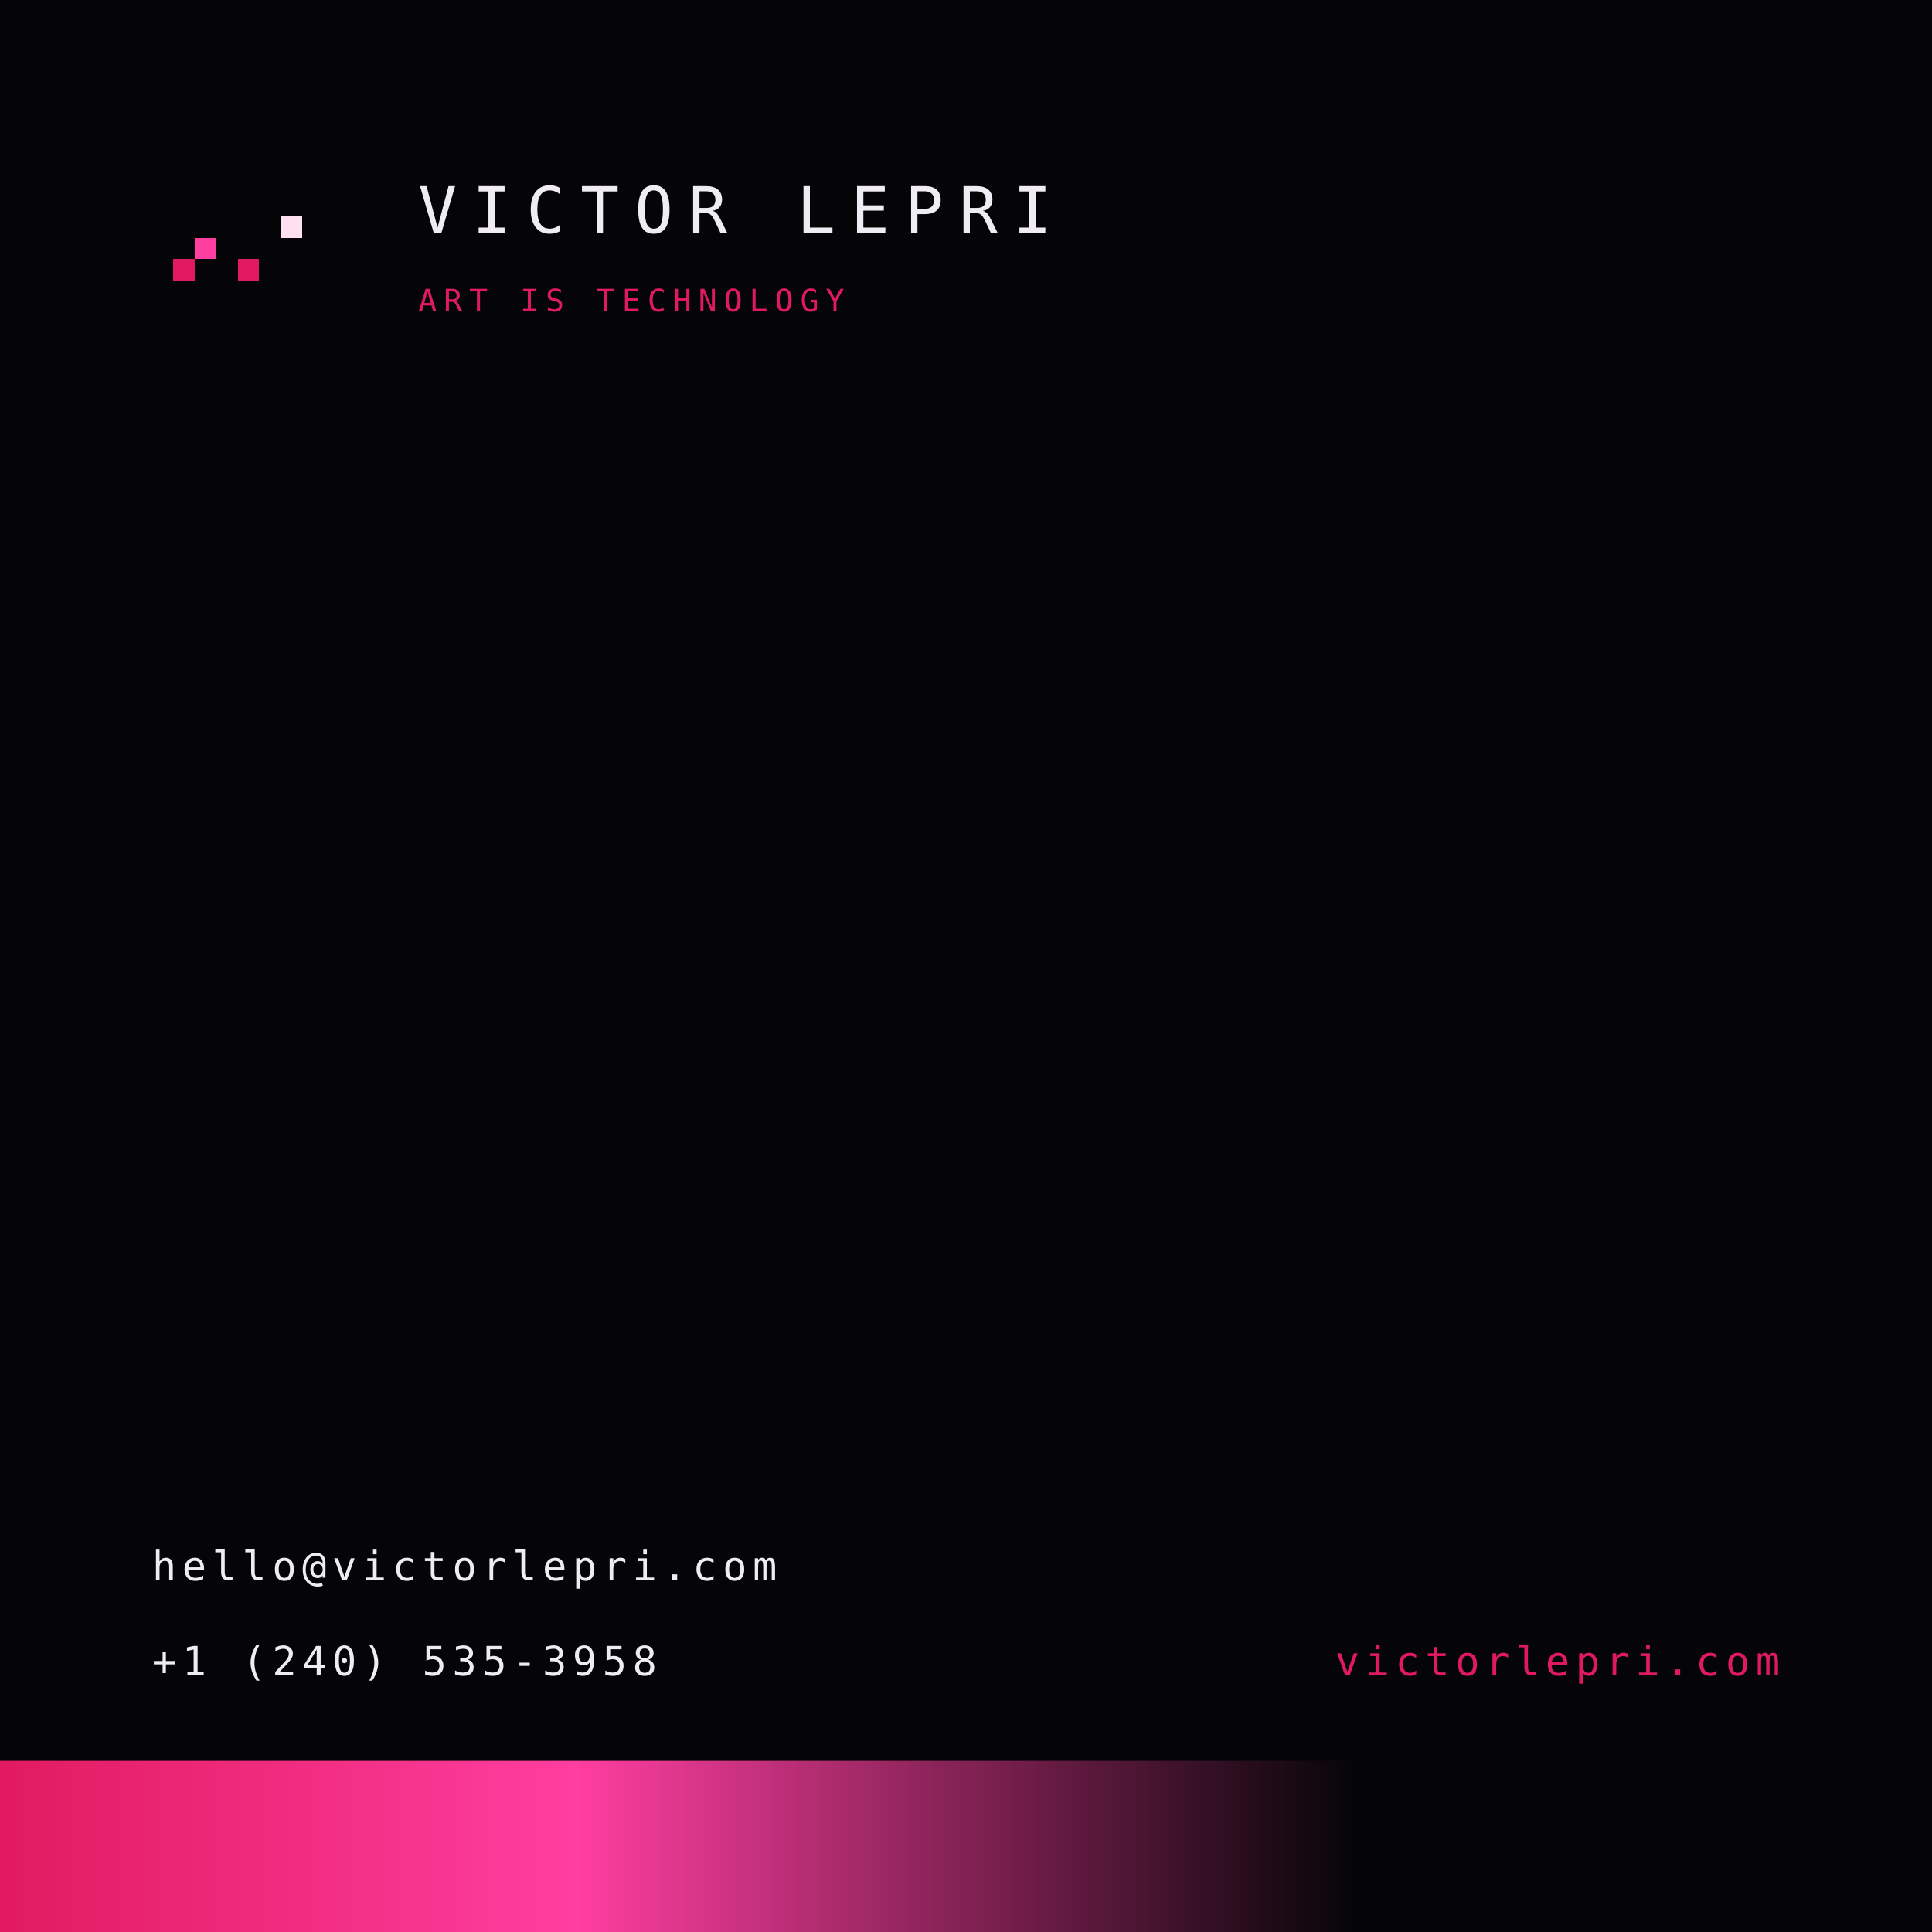
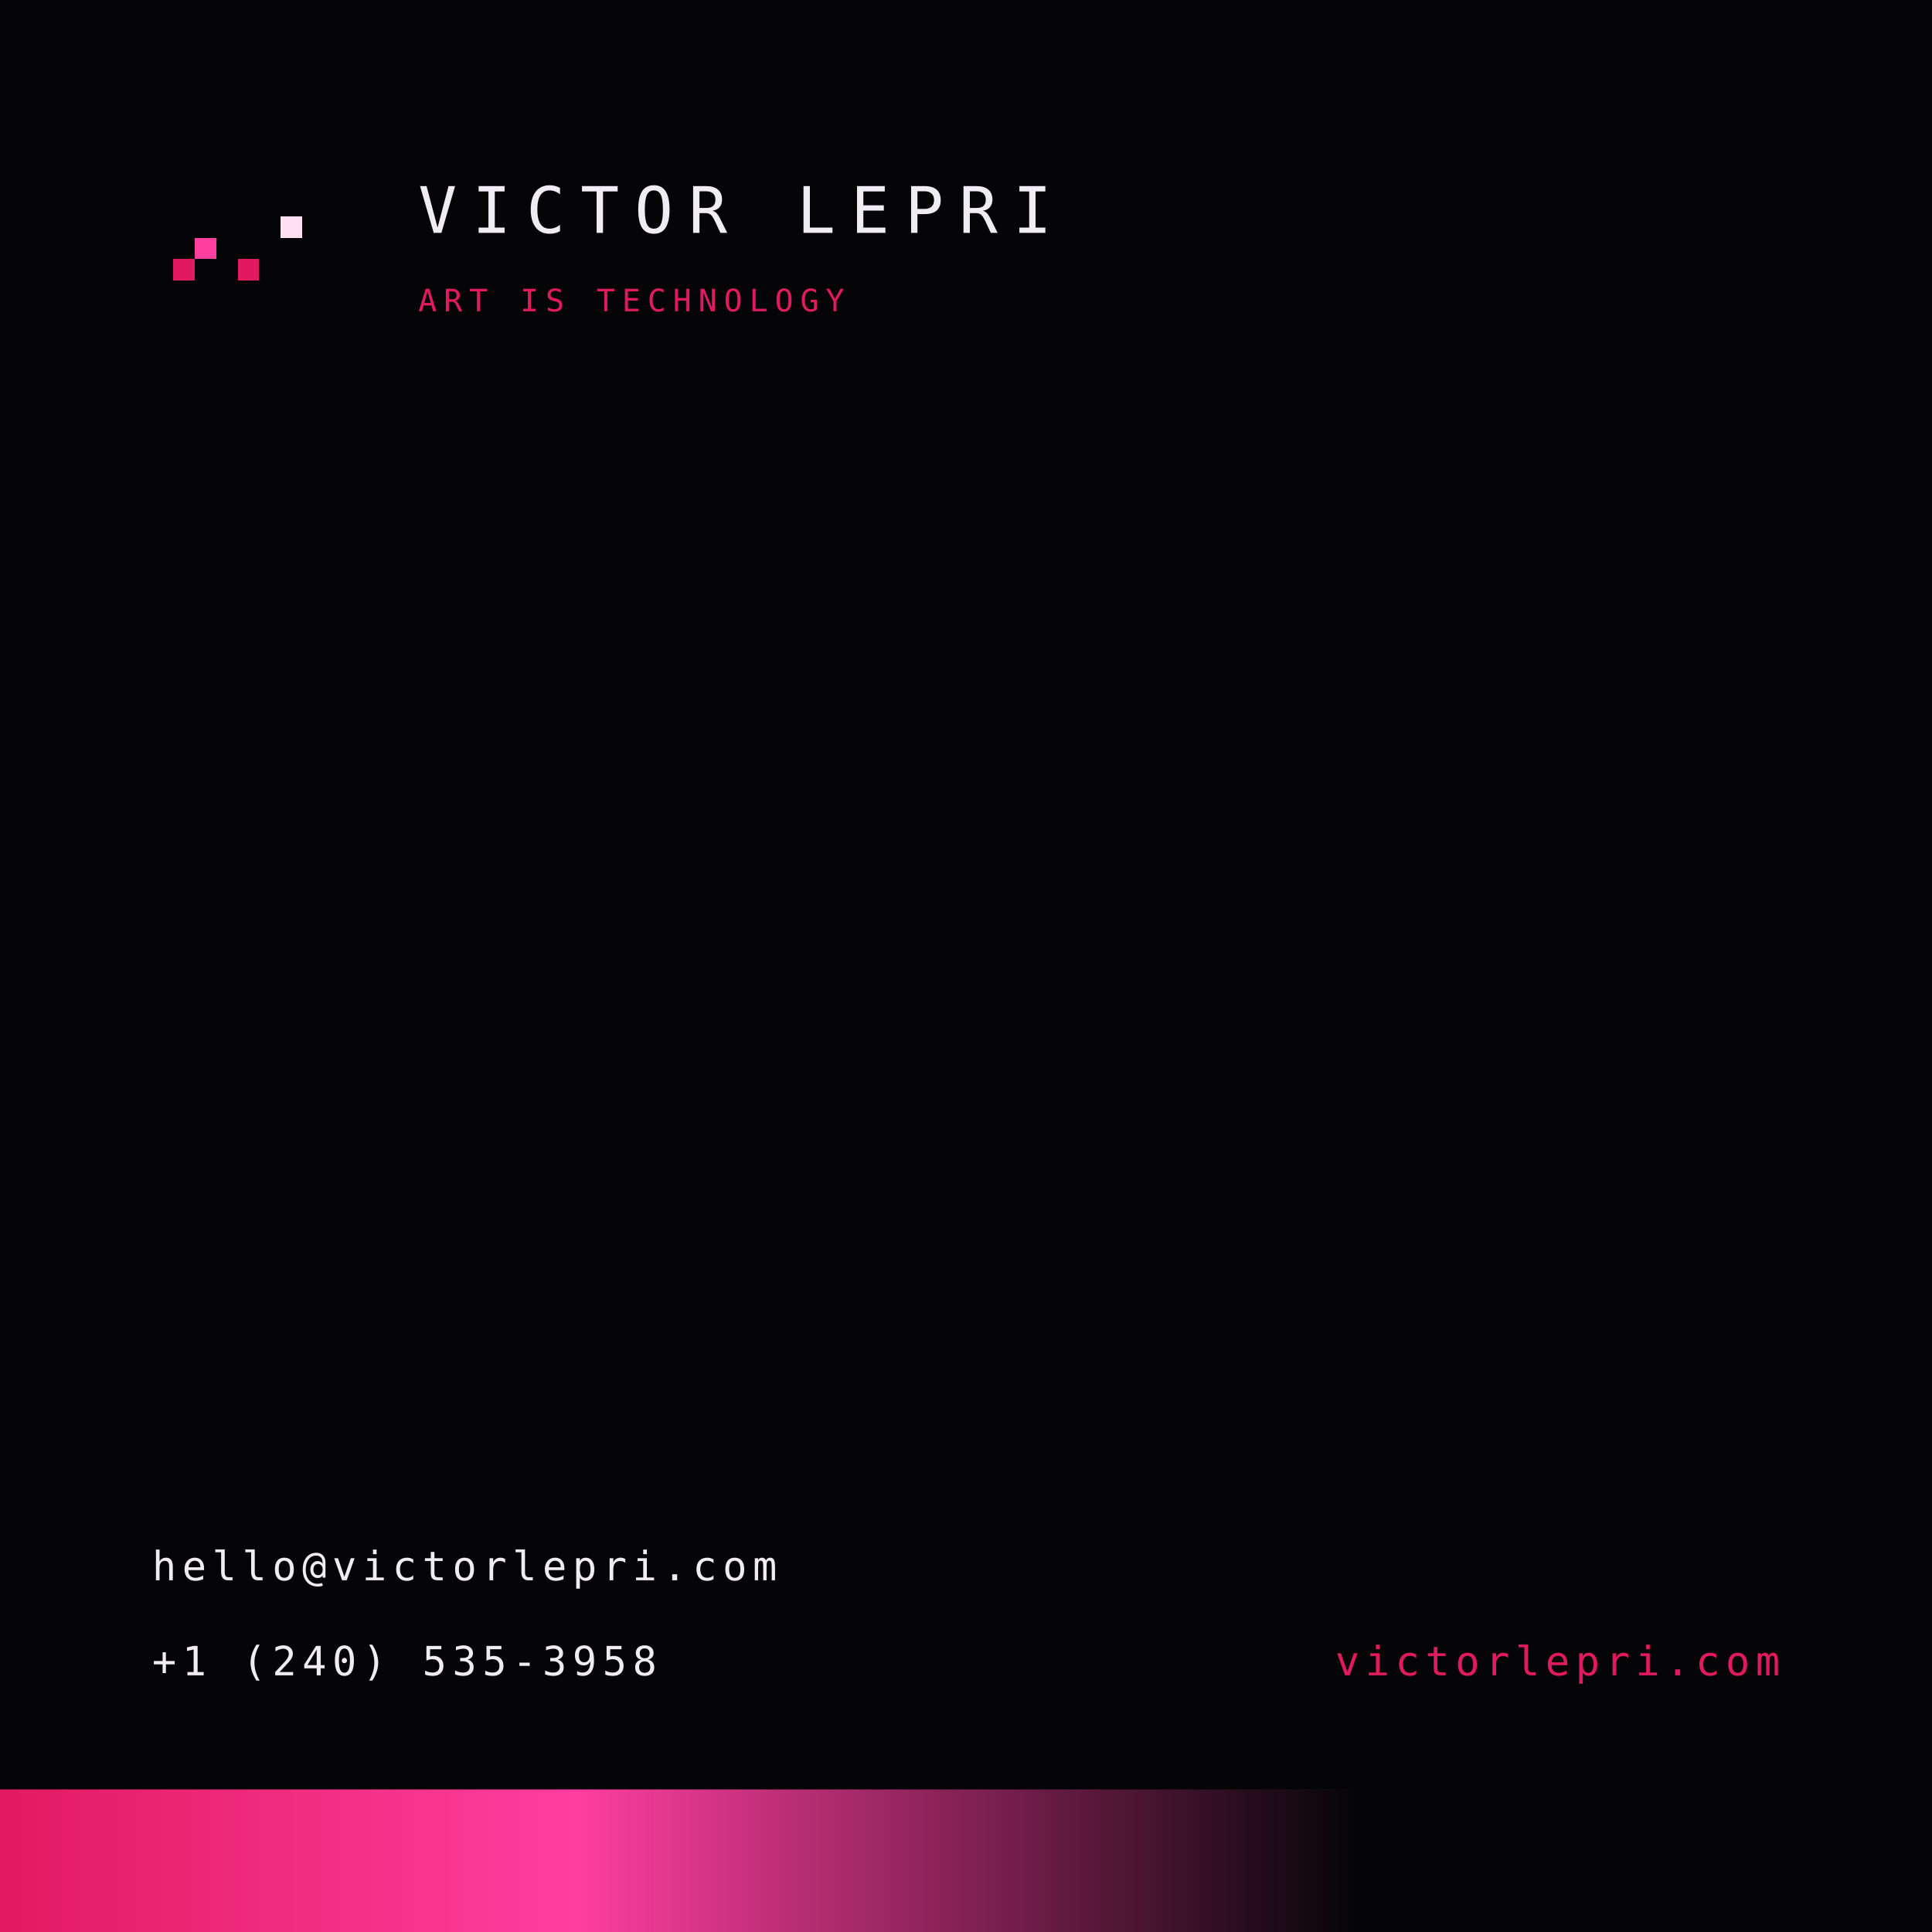
<svg xmlns="http://www.w3.org/2000/svg" width="813" height="813" viewBox="0 0 813 813">
  <defs>
    <linearGradient id="rule" x1="0" y1="0" x2="1" y2="0">
      <stop offset="0" stop-color="#e11a5f" />
      <stop offset="0.3" stop-color="#ff3ea0" />
      <stop offset="0.7" stop-color="#ff3ea0" stop-opacity="0" />
    </linearGradient>
  </defs>
  <g id="layer-the ground">
    <rect width="813" height="813" fill="#050507" />
  </g>
  <g id="layer-the gradient rule">
-     <rect x="0" y="741" width="813" height="72" fill="url(#rule)" />
+     <rect x="0" y="753" width="813" height="60" fill="url(#rule)" />
  </g>
  <g id="layer-the mark">
    <g shape-rendering="crispEdges" transform="translate(64,64) scale(9)">
      <rect x="1" y="5" width="1" height="1" fill="#e11a5f" />
      <rect x="2" y="4" width="1" height="1" fill="#ff3ea0" />
      <rect x="4" y="5" width="1" height="1" fill="#e11a5f" />
      <rect x="6" y="3" width="1" height="1" fill="#ffe0f0" />
    </g>
  </g>
  <g id="layer-the name">
    <text x="176" y="98" font-family="Menlo, Consolas, DejaVu Sans Mono, monospace" font-size="27" letter-spacing="6.5" fill="#f0ecf4" font-weight="300">VICTOR LEPRI</text>
  </g>
  <g id="layer-the front slogan">
    <text x="176" y="131" font-family="Menlo, Consolas, DejaVu Sans Mono, monospace" font-size="13" letter-spacing="2.889" fill="#e11a5f" font-weight="300">ART IS TECHNOLOGY</text>
  </g>
  <g id="layer-the email">
    <text x="64" y="665" font-family="Menlo, Consolas, DejaVu Sans Mono, monospace" font-size="17" letter-spacing="2.4" fill="#f0ecf4" font-weight="300">hello@victorlepri.com</text>
  </g>
  <g id="layer-the phone">
    <text x="64" y="705" font-family="Menlo, Consolas, DejaVu Sans Mono, monospace" font-size="17" letter-spacing="2.4" fill="#f0ecf4" font-weight="300">+1 (240) 535-3958</text>
  </g>
  <g id="layer-the site">
    <text x="749" y="705" font-family="Menlo, Consolas, DejaVu Sans Mono, monospace" font-size="17" letter-spacing="2.4" fill="#e11a5f" font-weight="300" text-anchor="end">victorlepri.com</text>
  </g>
</svg>
